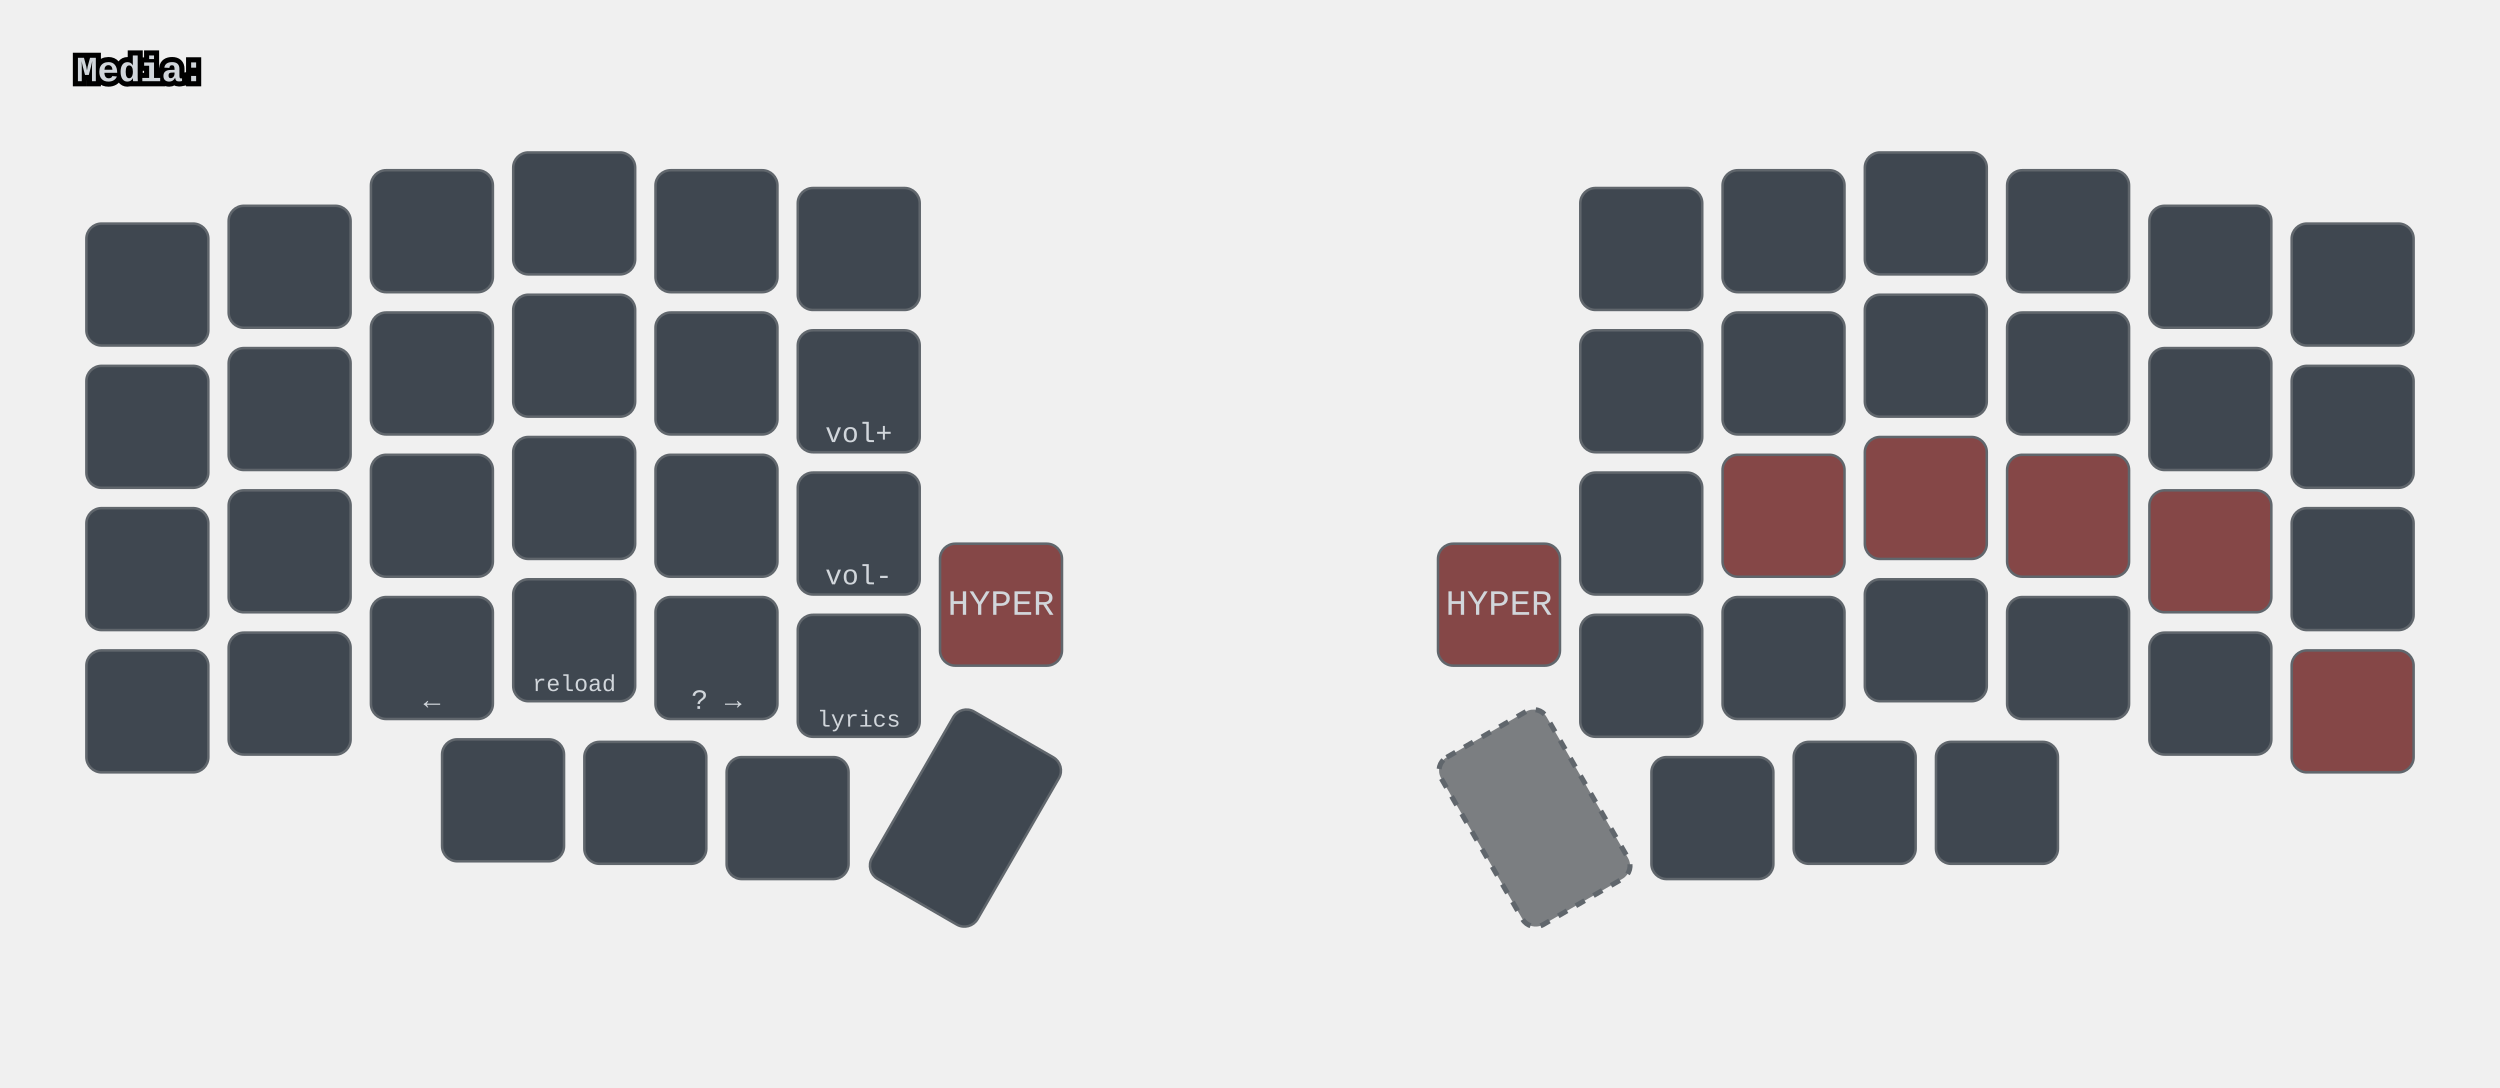
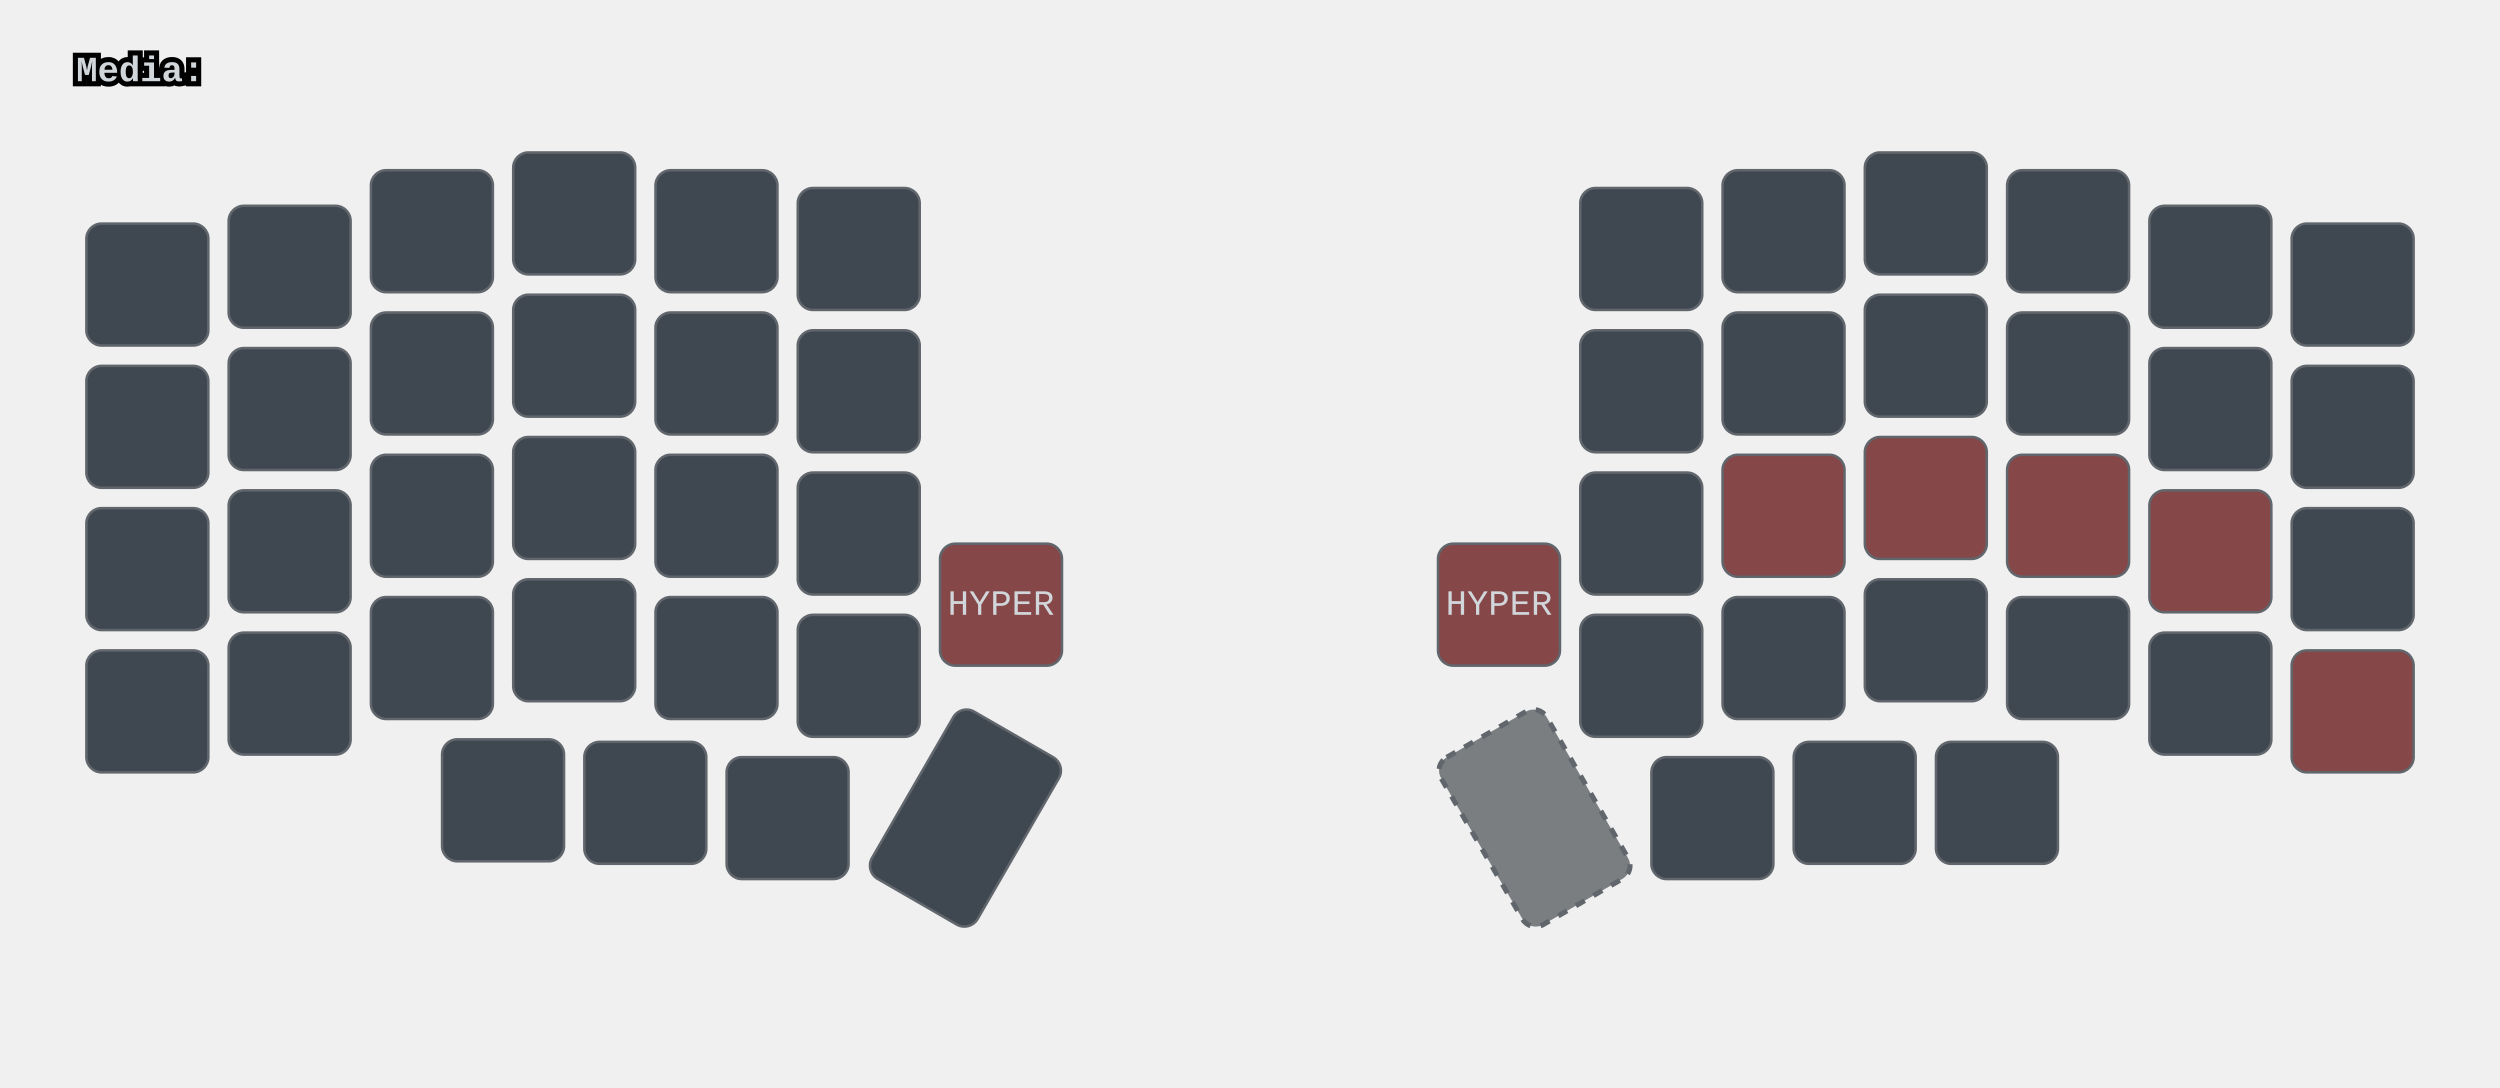
<svg xmlns="http://www.w3.org/2000/svg" xmlns:xlink="http://www.w3.org/1999/xlink" width="984" height="428" viewBox="0 0 984 428" class="keymap">
  <defs>/* start glyphs */
<svg id="mdi:apple-keyboard-caps">
      <svg id="mdi-apple-keyboard-caps" viewBox="0 0 24 24">
        <path d="M15,14V8H17.17L12,2.83L6.83,8H9V14H15M12,0L22,10H17V16H7V10H2L12,0M7,18H17V24H7V18M15,20H9V22H15V20Z" />
      </svg>
    </svg>
    <svg id="mdi:apple-keyboard-command">
      <svg id="mdi-apple-keyboard-command" viewBox="0 0 24 24">
        <path d="M6,2A4,4 0 0,1 10,6V8H14V6A4,4 0 0,1 18,2A4,4 0 0,1 22,6A4,4 0 0,1 18,10H16V14H18A4,4 0 0,1 22,18A4,4 0 0,1 18,22A4,4 0 0,1 14,18V16H10V18A4,4 0 0,1 6,22A4,4 0 0,1 2,18A4,4 0 0,1 6,14H8V10H6A4,4 0 0,1 2,6A4,4 0 0,1 6,2M16,18A2,2 0 0,0 18,20A2,2 0 0,0 20,18A2,2 0 0,0 18,16H16V18M14,10H10V14H14V10M6,16A2,2 0 0,0 4,18A2,2 0 0,0 6,20A2,2 0 0,0 8,18V16H6M8,6A2,2 0 0,0 6,4A2,2 0 0,0 4,6A2,2 0 0,0 6,8H8V6M18,8A2,2 0 0,0 20,6A2,2 0 0,0 18,4A2,2 0 0,0 16,6V8H18Z" />
      </svg>
    </svg>
    <svg id="mdi:apple-keyboard-control">
      <svg id="mdi-apple-keyboard-control" viewBox="0 0 24 24">
        <path d="M19.78,11.78L18.36,13.19L12,6.83L5.64,13.19L4.22,11.78L12,4L19.78,11.78Z" />
      </svg>
    </svg>
    <svg id="mdi:apple-keyboard-option">
      <svg id="mdi-apple-keyboard-option" viewBox="0 0 24 24">
        <path d="M3,4H9.11L16.15,18H21V20H14.88L7.84,6H3V4M14,4H21V6H14V4Z" />
      </svg>
    </svg>
    <svg id="mdi:apple-keyboard-shift">
      <svg id="mdi-apple-keyboard-shift" viewBox="0 0 24 24">
        <path d="M15,18V12H17.17L12,6.83L6.83,12H9V18H15M12,4L22,14H17V20H7V14H2L12,4Z" />
      </svg>
    </svg>
    <svg id="mdi:apps">
      <svg id="mdi-apps" viewBox="0 0 24 24">
        <path d="M16,20H20V16H16M16,14H20V10H16M10,8H14V4H10M16,8H20V4H16M10,14H14V10H10M4,14H8V10H4M4,20H8V16H4M10,20H14V16H10M4,8H8V4H4V8Z" />
      </svg>
    </svg>
    <svg id="mdi:backspace">
      <svg id="mdi-backspace" viewBox="0 0 24 24">
        <path d="M22,3H7C6.31,3 5.77,3.35 5.41,3.88L0,12L5.41,20.11C5.77,20.64 6.31,21 7,21H22A2,2 0 0,0 24,19V5A2,2 0 0,0 22,3M19,15.59L17.59,17L14,13.41L10.41,17L9,15.59L12.59,12L9,8.41L10.41,7L14,10.59L17.59,7L19,8.41L15.41,12" />
      </svg>
    </svg>
    <svg id="mdi:backspace-reverse">
      <svg id="mdi-backspace-reverse" viewBox="0 0 24 24">
        <path d="M2,21H17C17.7,21 18.2,20.6 18.6,20.1L24,12L18.6,3.9C18.2,3.4 17.7,3 17,3H2A2,2 0 0,0 0,5V19A2,2 0 0,0 2,21M5,8.4L6.4,7L10,10.6L13.6,7L15,8.4L11.4,12L15,15.6L13.6,17L10,13.4L6.4,17L5,15.6L8.6,12" />
      </svg>
    </svg>
    <svg id="mdi:bluetooth-connect">
      <svg id="mdi-bluetooth-connect" viewBox="0 0 24 24">
        <path d="M19,10L17,12L19,14L21,12M14.88,16.29L13,18.17V14.41M13,5.83L14.88,7.71L13,9.58M17.71,7.71L12,2H11V9.58L6.41,5L5,6.41L10.59,12L5,17.58L6.41,19L11,14.41V22H12L17.71,16.29L13.41,12M7,12L5,10L3,12L5,14L7,12Z" />
      </svg>
    </svg>
    <svg id="mdi:bluetooth-off">
      <svg id="mdi-bluetooth-off" viewBox="0 0 24 24">
        <path d="M13,5.83L14.88,7.71L13.28,9.31L14.69,10.72L17.71,7.7L12,2H11V7.03L13,9.03M5.41,4L4,5.41L10.59,12L5,17.59L6.41,19L11,14.41V22H12L16.29,17.71L18.59,20L20,18.59M13,18.17V14.41L14.88,16.29" />
      </svg>
    </svg>
    <svg id="mdi:brightness-5">
      <svg id="mdi-brightness-5" viewBox="0 0 24 24">
        <path d="M12,18A6,6 0 0,1 6,12A6,6 0 0,1 12,6A6,6 0 0,1 18,12A6,6 0 0,1 12,18M20,15.31L23.31,12L20,8.69V4H15.31L12,0.69L8.69,4H4V8.69L0.69,12L4,15.31V20H8.69L12,23.31L15.31,20H20V15.31Z" />
      </svg>
    </svg>
    <svg id="mdi:brightness-7">
      <svg id="mdi-brightness-7" viewBox="0 0 24 24">
        <path d="M12,8A4,4 0 0,0 8,12A4,4 0 0,0 12,16A4,4 0 0,0 16,12A4,4 0 0,0 12,8M12,18A6,6 0 0,1 6,12A6,6 0 0,1 12,6A6,6 0 0,1 18,12A6,6 0 0,1 12,18M20,8.69V4H15.31L12,0.69L8.69,4H4V8.69L0.69,12L4,15.31V20H8.69L12,23.31L15.31,20H20V15.31L23.31,12L20,8.69Z" />
      </svg>
    </svg>
    <svg id="mdi:code-block-tags">
      <svg id="mdi-code-block-tags" viewBox="0 0 24 24">
        <path d="M5.59 3.41L7 4.82L3.82 8L7 11.18L5.59 12.6L1 8L5.59 3.41M11.41 3.41L16 8L11.41 12.6L10 11.18L13.18 8L10 4.82L11.41 3.41M22 6V18C22 19.11 21.11 20 20 20H4C2.9 20 2 19.11 2 18V14H4V18H20V6H17.03V4H20C21.11 4 22 4.89 22 6Z" />
      </svg>
    </svg>
    <svg id="mdi:content-copy">
      <svg id="mdi-content-copy" viewBox="0 0 24 24">
        <path d="M19,21H8V7H19M19,5H8A2,2 0 0,0 6,7V21A2,2 0 0,0 8,23H19A2,2 0 0,0 21,21V7A2,2 0 0,0 19,5M16,1H4A2,2 0 0,0 2,3V17H4V3H16V1Z" />
      </svg>
    </svg>
    <svg id="mdi:content-cut">
      <svg id="mdi-content-cut" viewBox="0 0 24 24">
        <path d="M19,3L13,9L15,11L22,4V3M12,12.5A0.5,0.5 0 0,1 11.5,12A0.5,0.5 0 0,1 12,11.5A0.5,0.5 0 0,1 12.5,12A0.5,0.5 0 0,1 12,12.5M6,20A2,2 0 0,1 4,18C4,16.89 4.9,16 6,16A2,2 0 0,1 8,18C8,19.11 7.1,20 6,20M6,8A2,2 0 0,1 4,6C4,4.89 4.9,4 6,4A2,2 0 0,1 8,6C8,7.11 7.1,8 6,8M9.64,7.64C9.87,7.14 10,6.59 10,6A4,4 0 0,0 6,2A4,4 0 0,0 2,6A4,4 0 0,0 6,10C6.59,10 7.14,9.87 7.64,9.64L10,12L7.64,14.36C7.14,14.13 6.59,14 6,14A4,4 0 0,0 2,18A4,4 0 0,0 6,22A4,4 0 0,0 10,18C10,17.41 9.87,16.86 9.64,16.36L12,14L19,21H22V20L9.64,7.64Z" />
      </svg>
    </svg>
    <svg id="mdi:content-paste">
      <svg id="mdi-content-paste" viewBox="0 0 24 24">
        <path d="M19,20H5V4H7V7H17V4H19M12,2A1,1 0 0,1 13,3A1,1 0 0,1 12,4A1,1 0 0,1 11,3A1,1 0 0,1 12,2M19,2H14.82C14.4,0.84 13.3,0 12,0C10.7,0 9.6,0.84 9.18,2H5A2,2 0 0,0 3,4V20A2,2 0 0,0 5,22H19A2,2 0 0,0 21,20V4A2,2 0 0,0 19,2Z" />
      </svg>
    </svg>
    <svg id="mdi:dock-window">
      <svg id="mdi-dock-window" viewBox="0 0 24 24">
        <path d="M18 18V20H4A2 2 0 0 1 2 18V8H4V18M22 6V14A2 2 0 0 1 20 16H8A2 2 0 0 1 6 14V6A2 2 0 0 1 8 4H20A2 2 0 0 1 22 6M20 6H8V14H20Z" />
      </svg>
    </svg>
    <svg id="mdi:folder-search-outline">
      <svg id="mdi-folder-search-outline" viewBox="0 0 24 24">
        <path d="M16.5,12C19,12 21,14 21,16.5C21,17.38 20.75,18.21 20.31,18.9L23.39,22L22,23.39L18.88,20.32C18.19,20.75 17.37,21 16.5,21C14,21 12,19 12,16.5C12,14 14,12 16.5,12M16.5,14A2.5,2.5 0 0,0 14,16.5A2.5,2.5 0 0,0 16.5,19A2.5,2.5 0 0,0 19,16.5A2.5,2.5 0 0,0 16.5,14M19,8H3V18H10.17C10.34,18.72 10.63,19.39 11,20H3C1.89,20 1,19.1 1,18V6C1,4.89 1.89,4 3,4H9L11,6H19A2,2 0 0,1 21,8V11.81C20.42,11.26 19.75,10.81 19,10.5V8Z" />
      </svg>
    </svg>
    <svg id="mdi:format-letter-ends-with">
      <svg id="mdi-format-letter-ends-with" viewBox="0 0 24 24">
        <path d="M11.14 4L6.43 16H8.36L9.32 13.43H14.67L15.64 16H17.57L12.86 4M12 6.29L14.03 11.71H9.96M20 14V18H2V20H22V14Z" />
      </svg>
    </svg>
    <svg id="mdi:format-letter-starts-with">
      <svg id="mdi-format-letter-starts-with" viewBox="0 0 24 24">
        <path d="M11.14 4L6.43 16H8.36L9.32 13.43H14.67L15.64 16H17.57L12.86 4M12 6.29L14.03 11.71H9.96M4 18V15H2V20H22V18Z" />
      </svg>
    </svg>
    <svg id="mdi:format-pilcrow-arrow-left">
      <svg id="mdi-format-pilcrow-arrow-left" viewBox="0 0 24 24">
        <path d="M8,17V14L4,18L8,22V19H20V17M10,10V15H12V4H14V15H16V4H18V2H10A4,4 0 0,0 6,6A4,4 0 0,0 10,10Z" />
      </svg>
    </svg>
    <svg id="mdi:format-pilcrow-arrow-right">
      <svg id="mdi-format-pilcrow-arrow-right" viewBox="0 0 24 24">
        <path d="M21,18L17,14V17H5V19H17V22M9,10V15H11V4H13V15H15V4H17V2H9A4,4 0 0,0 5,6A4,4 0 0,0 9,10Z" />
      </svg>
    </svg>
    <svg id="mdi:keyboard-return">
      <svg id="mdi-keyboard-return" viewBox="0 0 24 24">
        <path d="M19,7V11H5.83L9.41,7.41L8,6L2,12L8,18L9.41,16.58L5.83,13H21V7H19Z" />
      </svg>
    </svg>
    <svg id="mdi:keyboard-space">
      <svg id="mdi-keyboard-space" viewBox="0 0 24 24">
        <path d="M3 15H5V19H19V15H21V19C21 20.1 20.1 21 19 21H5C3.9 21 3 20.1 3 19V15Z" />
      </svg>
    </svg>
    <svg id="mdi:keyboard-tab">
      <svg id="mdi-keyboard-tab" viewBox="0 0 24 24">
        <path d="M20,18H22V6H20M11.59,7.41L15.17,11H1V13H15.17L11.59,16.58L13,18L19,12L13,6L11.59,7.41Z" />
      </svg>
    </svg>
    <svg id="mdi:keyboard-tab-reverse">
      <svg id="mdi-keyboard-tab-reverse" viewBox="0 0 24 24">
        <path d="M4 6H2V18H4M11 6L5 12L11 18L12.41 16.58L8.83 13H23V11H8.83L12.41 7.41L11 6Z" />
      </svg>
    </svg>
    <svg id="mdi:keyboard-variant">
      <svg id="mdi-keyboard-variant" viewBox="0 0 24 24">
        <path d="M6,16H18V18H6V16M6,13V15H2V13H6M7,15V13H10V15H7M11,15V13H13V15H11M14,15V13H17V15H14M18,15V13H22V15H18M2,10H5V12H2V10M19,12V10H22V12H19M18,12H16V10H18V12M8,12H6V10H8V12M12,12H9V10H12V12M15,12H13V10H15V12M2,9V7H4V9H2M5,9V7H7V9H5M8,9V7H10V9H8M11,9V7H13V9H11M14,9V7H16V9H14M17,9V7H22V9H17Z" />
      </svg>
    </svg>
    <svg id="mdi:lightbulb-on-20">
      <svg id="mdi-lightbulb-on-20" viewBox="0 0 24 24">
        <path d="M1 11H4V13H1V11M4.9 3.5L3.5 4.9L5.6 7L7 5.6L4.9 3.5M13 1H11V4H13V1M20 11V13H23V11H20M10 22C10 22.6 10.4 23 11 23H13C13.6 23 14 22.6 14 22V21H10V22M19.1 3.5L17 5.6L18.4 7L20.5 4.9L19.1 3.5M18 12C18 14.2 16.8 16.2 15 17.2V19C15 19.6 14.6 20 14 20H10C9.4 20 9 19.6 9 19V17.2C7.2 16.2 6 14.2 6 12C6 8.7 8.7 6 12 6S18 8.7 18 12M16 12C16 9.79 14.21 8 12 8S8 9.79 8 12 9.79 16 12 16 16 14.21 16 12Z" />
      </svg>
    </svg>
    <svg id="mdi:lightbulb-on-90">
      <svg id="mdi-lightbulb-on-90" viewBox="0 0 24 24">
        <path d="M7 5.6L5.6 7L3.5 4.9L4.9 3.5L7 5.6M10 22C10 22.6 10.4 23 11 23H13C13.6 23 14 22.6 14 22V21H10V22M1 13H4V11H1V13M13 1H11V4H13V1M20 11V13H23V11H20M19.1 3.5L17 5.6L18.4 7L20.5 4.9L19.1 3.5M18 12C18 14.2 16.8 16.2 15 17.2V19C15 19.6 14.6 20 14 20H10C9.4 20 9 19.6 9 19V17.2C7.2 16.2 6 14.2 6 12C6 8.7 8.7 6 12 6S18 8.7 18 12M12 8C11 8 10.09 8.38 9.39 9H14.61C13.91 8.38 13 8 12 8Z" />
      </svg>
    </svg>
    <svg id="mdi:lock-outline">
      <svg id="mdi-lock-outline" viewBox="0 0 24 24">
        <path d="M12,17C10.89,17 10,16.1 10,15C10,13.89 10.89,13 12,13A2,2 0 0,1 14,15A2,2 0 0,1 12,17M18,20V10H6V20H18M18,8A2,2 0 0,1 20,10V20A2,2 0 0,1 18,22H6C4.89,22 4,21.1 4,20V10C4,8.89 4.89,8 6,8H7V6A5,5 0 0,1 12,1A5,5 0 0,1 17,6V8H18M12,3A3,3 0 0,0 9,6V8H15V6A3,3 0 0,0 12,3Z" />
      </svg>
    </svg>
    <svg id="mdi:magnify">
      <svg id="mdi-magnify" viewBox="0 0 24 24">
        <path d="M9.5,3A6.5,6.5 0 0,1 16,9.5C16,11.11 15.41,12.59 14.44,13.73L14.71,14H15.5L20.5,19L19,20.5L14,15.5V14.71L13.73,14.44C12.59,15.41 11.11,16 9.5,16A6.5,6.5 0 0,1 3,9.5A6.5,6.5 0 0,1 9.5,3M9.5,5C7,5 5,7 5,9.5C5,12 7,14 9.5,14C12,14 14,12 14,9.5C14,7 12,5 9.5,5Z" />
      </svg>
    </svg>
-     <svg id="mdi:music">
-       <svg id="mdi-music" viewBox="0 0 24 24">
-         <path d="M21,3V15.5A3.5,3.5 0 0,1 17.5,19A3.5,3.5 0 0,1 14,15.5A3.5,3.5 0 0,1 17.5,12C18.04,12 18.55,12.12 19,12.34V6.47L9,8.6V17.5A3.5,3.5 0 0,1 5.5,21A3.5,3.5 0 0,1 2,17.5A3.5,3.5 0 0,1 5.5,14C6.04,14 6.55,14.12 7,14.34V6L21,3Z" />
+     <svg id="mdi:mouse">
+       <svg id="mdi-mouse" viewBox="0 0 24 24">
+         <path d="M11,1.07C7.05,1.56 4,4.92 4,9H11M4,15A8,8 0 0,0 12,23A8,8 0 0,0 20,15V11H4M13,1.07V9H20C20,4.92 16.94,1.56 13,1.07Z" />
+       </svg>
+     </svg>
+     <svg id="mdi:mouse-left-click-outline">
+       <svg id="mdi-mouse-left-click-outline" viewBox="0 0 24 24">
+         <path d="M13 9V1.07C13.7 1.16 14.37 1.33 15 1.59C17.33 2.53 19.11 4.53 19.75 7C19.91 7.64 20 8.31 20 9H13M17.66 7C17.18 5.65 16.23 4.5 15 3.81V7H17.66M6 15V13H18V15C18 16.59 17.37 18.12 16.24 19.24C15.12 20.37 13.59 21 12 21C10.41 21 8.88 20.37 7.76 19.24C6.63 18.12 6 16.59 6 15M4 15C4 17.12 4.84 19.16 6.34 20.66C7.84 22.16 9.88 23 12 23C14.12 23 16.16 22.16 17.66 20.66C19.16 19.16 20 17.12 20 15V11H4V15M11 9V1.07C7.06 1.56 4 4.92 4 9H11Z" />
+       </svg>
+     </svg>
+     <svg id="mdi:mouse-right-click-outline">
+       <svg id="mdi-mouse-right-click-outline" viewBox="0 0 24 24">
+         <path d="M13 9V1.07C16.94 1.56 20 4.92 20 9H13M11 9V1.07C10.3 1.16 9.63 1.33 9 1.59C6.67 2.53 4.89 4.53 4.25 7C4.09 7.64 4 8.31 4 9H11M6.34 7C6.82 5.65 7.78 4.5 9 3.81V7H6.34M6 15V13H18V15C18 16.59 17.37 18.12 16.24 19.24C15.12 20.37 13.59 21 12 21C10.41 21 8.88 20.37 7.76 19.24C6.63 18.12 6 16.59 6 15M4 15C4 17.12 4.84 19.16 6.34 20.66C7.84 22.16 9.88 23 12 23C14.12 23 16.16 22.16 17.66 20.66C19.16 19.16 20 17.12 20 15V11H4V15Z" />
      </svg>
    </svg>
    <svg id="mdi:numeric-1-box-multiple-outline">
      <svg id="mdi-numeric-1-box-multiple-outline" viewBox="0 0 24 24">
        <path d="M21,17H7V3H21M21,1H7A2,2 0 0,0 5,3V17A2,2 0 0,0 7,19H21A2,2 0 0,0 23,17V3A2,2 0 0,0 21,1M14,15H16V5H12V7H14M3,5H1V21A2,2 0 0,0 3,23H19V21H3V5Z" />
      </svg>
    </svg>
    <svg id="mdi:numeric-2-box-multiple-outline">
      <svg id="mdi-numeric-2-box-multiple-outline" viewBox="0 0 24 24">
        <path d="M17,13H13V11H15A2,2 0 0,0 17,9V7C17,5.89 16.1,5 15,5H11V7H15V9H13A2,2 0 0,0 11,11V15H17M21,17H7V3H21M21,1H7A2,2 0 0,0 5,3V17A2,2 0 0,0 7,19H21A2,2 0 0,0 23,17V3A2,2 0 0,0 21,1M3,5H1V21A2,2 0 0,0 3,23H19V21H3V5Z" />
      </svg>
    </svg>
    <svg id="mdi:numeric-3-box-multiple-outline">
      <svg id="mdi-numeric-3-box-multiple-outline" viewBox="0 0 24 24">
        <path d="M17,13V11.5A1.5,1.5 0 0,0 15.5,10A1.5,1.5 0 0,0 17,8.5V7C17,5.89 16.1,5 15,5H11V7H15V9H13V11H15V13H11V15H15A2,2 0 0,0 17,13M3,5H1V21A2,2 0 0,0 3,23H19V21H3M21,17H7V3H21M21,1H7A2,2 0 0,0 5,3V17A2,2 0 0,0 7,19H21A2,2 0 0,0 23,17V3A2,2 0 0,0 21,1Z" />
      </svg>
    </svg>
    <svg id="mdi:numeric-4-box-multiple-outline">
      <svg id="mdi-numeric-4-box-multiple-outline" viewBox="0 0 24 24">
        <path d="M21,17H7V3H21M21,1H7A2,2 0 0,0 5,3V17A2,2 0 0,0 7,19H21A2,2 0 0,0 23,17V3A2,2 0 0,0 21,1M15,15H17V5H15V9H13V5H11V11H15M3,5H1V21A2,2 0 0,0 3,23H19V21H3V5Z" />
      </svg>
    </svg>
    <svg id="mdi:numeric-5-box-multiple-outline">
      <svg id="mdi-numeric-5-box-multiple-outline" viewBox="0 0 24 24">
        <path d="M17,13V11C17,9.89 16.1,9 15,9H13V7H17V5H11V11H15V13H11V15H15A2,2 0 0,0 17,13M3,5H1V21A2,2 0 0,0 3,23H19V21H3M21,17H7V3H21M21,1H7A2,2 0 0,0 5,3V17A2,2 0 0,0 7,19H21A2,2 0 0,0 23,17V3A2,2 0 0,0 21,1Z" />
      </svg>
    </svg>
    <svg id="mdi:numeric-6-box-multiple-outline">
      <svg id="mdi-numeric-6-box-multiple-outline" viewBox="0 0 24 24">
        <path d="M13,11H15V13H13M13,15H15A2,2 0 0,0 17,13V11C17,9.89 16.1,9 15,9H13V7H17V5H13A2,2 0 0,0 11,7V13C11,14.11 11.9,15 13,15M21,17H7V3H21M21,1H7A2,2 0 0,0 5,3V17A2,2 0 0,0 7,19H21A2,2 0 0,0 23,17V3A2,2 0 0,0 21,1M3,5H1V21A2,2 0 0,0 3,23H19V21H3V5Z" />
      </svg>
    </svg>
+     <svg id="mdi:numeric-7-box-multiple-outline">
+       <svg id="mdi-numeric-7-box-multiple-outline" viewBox="0 0 24 24">
+         <path d="M13,15L17,7V5H11V7H15L11,15M21,17H7V3H21M21,1H7A2,2 0 0,0 5,3V17A2,2 0 0,0 7,19H21A2,2 0 0,0 23,17V3A2,2 0 0,0 21,1M3,5H1V21A2,2 0 0,0 3,23H19V21H3V5Z" />
+       </svg>
+     </svg>
+     <svg id="mdi:numeric-8-box-multiple-outline">
+       <svg id="mdi-numeric-8-box-multiple-outline" viewBox="0 0 24 24">
+         <path d="M13,11H15V13H13M13,7H15V9H13M13,15H15A2,2 0 0,0 17,13V11.5A1.5,1.5 0 0,0 15.5,10A1.5,1.5 0 0,0 17,8.5V7C17,5.89 16.1,5 15,5H13A2,2 0 0,0 11,7V8.5A1.5,1.5 0 0,0 12.5,10A1.5,1.5 0 0,0 11,11.5V13C11,14.11 11.9,15 13,15M21,17H7V3H21M21,1H7A2,2 0 0,0 5,3V17A2,2 0 0,0 7,19H21A2,2 0 0,0 23,17V3A2,2 0 0,0 21,1M3,5H1V21A2,2 0 0,0 3,23H19V21H3V5Z" />
+       </svg>
+     </svg>
    <svg id="mdi:palette-outline">
      <svg id="mdi-palette-outline" viewBox="0 0 24 24">
        <path d="M12,22A10,10 0 0,1 2,12A10,10 0 0,1 12,2C17.5,2 22,6 22,11A6,6 0 0,1 16,17H14.2C13.9,17 13.7,17.2 13.7,17.5C13.7,17.6 13.8,17.7 13.8,17.8C14.2,18.3 14.4,18.9 14.4,19.5C14.5,20.9 13.4,22 12,22M12,4A8,8 0 0,0 4,12A8,8 0 0,0 12,20C12.3,20 12.5,19.8 12.5,19.5C12.5,19.3 12.4,19.2 12.4,19.1C12,18.6 11.8,18.1 11.8,17.5C11.8,16.1 12.9,15 14.3,15H16A4,4 0 0,0 20,11C20,7.1 16.4,4 12,4M6.5,10C7.3,10 8,10.7 8,11.5C8,12.3 7.3,13 6.5,13C5.7,13 5,12.3 5,11.5C5,10.7 5.7,10 6.5,10M9.5,6C10.3,6 11,6.7 11,7.5C11,8.3 10.3,9 9.5,9C8.7,9 8,8.3 8,7.5C8,6.7 8.7,6 9.5,6M14.5,6C15.3,6 16,6.7 16,7.5C16,8.3 15.3,9 14.5,9C13.7,9 13,8.3 13,7.5C13,6.7 13.7,6 14.5,6M17.5,10C18.3,10 19,10.7 19,11.5C19,12.3 18.3,13 17.5,13C16.7,13 16,12.3 16,11.5C16,10.7 16.7,10 17.5,10Z" />
      </svg>
    </svg>
    <svg id="mdi:play-pause">
      <svg id="mdi-play-pause" viewBox="0 0 24 24">
        <path d="M3,5V19L11,12M13,19H16V5H13M18,5V19H21V5" />
      </svg>
    </svg>
    <svg id="mdi:power">
      <svg id="mdi-power" viewBox="0 0 24 24">
        <path d="M16.56,5.44L15.11,6.89C16.84,7.94 18,9.83 18,12A6,6 0 0,1 12,18A6,6 0 0,1 6,12C6,9.83 7.16,7.94 8.88,6.88L7.44,5.44C5.36,6.88 4,9.28 4,12A8,8 0 0,0 12,20A8,8 0 0,0 20,12C20,9.28 18.64,6.88 16.56,5.44M13,3H11V13H13" />
      </svg>
    </svg>
    <svg id="mdi:power-plug-outline">
      <svg id="mdi-power-plug-outline" viewBox="0 0 24 24">
        <path d="M16 7V3H14V7H10V3H8V7C7 7 6 8 6 9V14.5L9.5 18V21H14.5V18L18 14.5V9C18 8 17 7 16 7M16 13.67L13.09 16.59L12.67 17H11.33L10.92 16.59L8 13.67V9.09C8 9.06 8.06 9 8.09 9H15.92C15.95 9 16 9.06 16 9.09V13.67Z" />
      </svg>
    </svg>
    <svg id="mdi:redo">
      <svg id="mdi-redo" viewBox="0 0 24 24">
        <path d="M18.4,10.6C16.55,9 14.15,8 11.5,8C6.85,8 2.92,11.03 1.54,15.22L3.9,16C4.95,12.81 7.95,10.5 11.5,10.5C13.45,10.5 15.23,11.22 16.62,12.38L13,16H22V7L18.4,10.6Z" />
      </svg>
    </svg>
    <svg id="mdi:restart">
      <svg id="mdi-restart" viewBox="0 0 24 24">
        <path d="M12,4C14.1,4 16.1,4.8 17.6,6.3C20.7,9.4 20.7,14.5 17.6,17.6C15.8,19.5 13.3,20.2 10.9,19.9L11.4,17.9C13.1,18.1 14.9,17.5 16.2,16.2C18.5,13.9 18.5,10.1 16.2,7.7C15.1,6.6 13.5,6 12,6V10.6L7,5.6L12,0.6V4M6.3,17.6C3.7,15 3.3,11 5.1,7.9L6.6,9.4C5.5,11.6 5.9,14.4 7.8,16.2C8.3,16.7 8.9,17.1 9.6,17.4L9,19.4C8,19 7.1,18.4 6.3,17.6Z" />
      </svg>
    </svg>
    <svg id="mdi:skip-backward">
      <svg id="mdi-skip-backward" viewBox="0 0 24 24">
        <path d="M20,5V19L13,12M6,5V19H4V5M13,5V19L6,12" />
      </svg>
    </svg>
    <svg id="mdi:skip-forward">
      <svg id="mdi-skip-forward" viewBox="0 0 24 24">
        <path d="M4,5V19L11,12M18,5V19H20V5M11,5V19L18,12" />
      </svg>
    </svg>
    <svg id="mdi:stop">
      <svg id="mdi-stop" viewBox="0 0 24 24">
        <path d="M18,18H6V6H18V18Z" />
      </svg>
    </svg>
    <svg id="mdi:undo">
      <svg id="mdi-undo" viewBox="0 0 24 24">
        <path d="M12.5,8C9.85,8 7.45,9 5.6,10.6L2,7V16H11L7.38,12.38C8.77,11.22 10.54,10.5 12.5,10.5C16.04,10.5 19.05,12.81 20.1,16L22.47,15.22C21.08,11.03 17.15,8 12.5,8Z" />
+       </svg>
+     </svg>
+     <svg id="mdi:unfold-more-horizontal">
+       <svg id="mdi-unfold-more-horizontal" viewBox="0 0 24 24">
+         <path d="M12,18.17L8.83,15L7.42,16.41L12,21L16.59,16.41L15.17,15M12,5.83L15.17,9L16.58,7.59L12,3L7.41,7.59L8.83,9L12,5.83Z" />
+       </svg>
+     </svg>
+     <svg id="mdi:unfold-more-vertical">
+       <svg id="mdi-unfold-more-vertical" viewBox="0 0 24 24">
+         <path d="M18.17,12L15,8.83L16.41,7.41L21,12L16.41,16.58L15,15.17L18.17,12M5.83,12L9,15.17L7.59,16.59L3,12L7.59,7.42L9,8.83L5.83,12Z" />
      </svg>
    </svg>
    <svg id="mdi:usb">
      <svg id="mdi-usb" viewBox="0 0 24 24">
        <path d="M15,7V11H16V13H13V5H15L12,1L9,5H11V13H8V10.93C8.7,10.56 9.2,9.85 9.2,9C9.2,7.78 8.21,6.8 7,6.8C5.78,6.8 4.8,7.78 4.8,9C4.8,9.85 5.3,10.56 6,10.93V13A2,2 0 0,0 8,15H11V18.05C10.29,18.41 9.8,19.15 9.8,20A2.2,2.2 0 0,0 12,22.2A2.2,2.2 0 0,0 14.2,20C14.2,19.15 13.71,18.41 13,18.05V15H16A2,2 0 0,0 18,13V11H19V7H15Z" />
      </svg>
    </svg>
    <svg id="mdi:view-dashboard-outline">
      <svg id="mdi-view-dashboard-outline" viewBox="0 0 24 24">
        <path d="M19,5V7H15V5H19M9,5V11H5V5H9M19,13V19H15V13H19M9,17V19H5V17H9M21,3H13V9H21V3M11,3H3V13H11V3M21,11H13V21H21V11M11,15H3V21H11V15Z" />
      </svg>
    </svg>
    <svg id="mdi:volume-minus">
      <svg id="mdi-volume-minus" viewBox="0 0 24 24">
        <path d="M3,9H7L12,4V20L7,15H3V9M14,11H22V13H14V11Z" />
      </svg>
    </svg>
    <svg id="mdi:volume-off">
      <svg id="mdi-volume-off" viewBox="0 0 24 24">
        <path d="M12,4L9.91,6.09L12,8.18M4.27,3L3,4.27L7.73,9H3V15H7L12,20V13.27L16.25,17.53C15.58,18.04 14.83,18.46 14,18.7V20.77C15.38,20.45 16.63,19.82 17.68,18.96L19.73,21L21,19.73L12,10.73M19,12C19,12.94 18.8,13.82 18.46,14.64L19.97,16.15C20.62,14.91 21,13.5 21,12C21,7.72 18,4.14 14,3.23V5.29C16.89,6.15 19,8.83 19,12M16.5,12C16.5,10.23 15.5,8.71 14,7.97V10.18L16.45,12.63C16.5,12.43 16.5,12.21 16.5,12Z" />
      </svg>
    </svg>
    <svg id="mdi:volume-plus">
      <svg id="mdi-volume-plus" viewBox="0 0 24 24">
        <path d="M3,9H7L12,4V20L7,15H3V9M14,11H17V8H19V11H22V13H19V16H17V13H14V11Z" />
      </svg>
    </svg>
    <svg id="mdi:web">
      <svg id="mdi-web" viewBox="0 0 24 24">
        <path d="M16.36,14C16.44,13.34 16.5,12.68 16.5,12C16.5,11.32 16.44,10.66 16.36,10H19.74C19.9,10.64 20,11.31 20,12C20,12.69 19.9,13.36 19.74,14M14.59,19.56C15.19,18.45 15.65,17.25 15.97,16H18.92C17.96,17.65 16.43,18.93 14.59,19.56M14.34,14H9.66C9.56,13.34 9.5,12.68 9.5,12C9.5,11.32 9.56,10.65 9.66,10H14.34C14.43,10.65 14.5,11.32 14.5,12C14.5,12.68 14.43,13.34 14.34,14M12,19.96C11.17,18.76 10.5,17.43 10.09,16H13.91C13.5,17.43 12.83,18.76 12,19.96M8,8H5.08C6.03,6.34 7.57,5.06 9.4,4.44C8.8,5.55 8.35,6.75 8,8M5.08,16H8C8.35,17.25 8.8,18.45 9.4,19.56C7.57,18.93 6.03,17.65 5.08,16M4.26,14C4.1,13.36 4,12.69 4,12C4,11.31 4.1,10.64 4.26,10H7.64C7.56,10.66 7.5,11.32 7.5,12C7.5,12.68 7.56,13.34 7.64,14M12,4.03C12.83,5.23 13.5,6.57 13.91,8H10.09C10.5,6.57 11.17,5.23 12,4.03M18.92,8H15.97C15.65,6.75 15.19,5.55 14.59,4.44C16.43,5.07 17.96,6.34 18.92,8M12,2C6.47,2 2,6.5 2,12A10,10 0 0,0 12,22A10,10 0 0,0 22,12A10,10 0 0,0 12,2Z" />
      </svg>
    </svg>
    <svg id="mdi:window-maximize">
      <svg id="mdi-window-maximize" viewBox="0 0 24 24">
        <path d="M4,4H20V20H4V4M6,8V18H18V8H6Z" />
      </svg>
    </svg>
    <svg id="mdi:window-restore">
      <svg id="mdi-window-restore" viewBox="0 0 24 24">
        <path d="M4,8H8V4H20V16H16V20H4V8M16,8V14H18V6H10V8H16M6,12V18H14V12H6Z" />
      </svg>
    </svg>
  </defs>/* end glyphs */
<style>/* inherit to force styles through use tags */
svg path {
    fill: inherit;
}

/* font and background color specifications */
svg.keymap {
    font-family: SFMono-Regular,Consolas,Liberation Mono,Menlo,monospace;
    font-size: 14px;
    font-kerning: normal;
    text-rendering: optimizeLegibility;
    fill: #24292e;
}

/* default key styling */
rect.key {
    fill: #f6f8fa;
}

rect.key, rect.combo {
    stroke: #c9cccf;
    stroke-width: 1;
}

/* default key side styling, only used is draw_key_sides is set */
rect.side {
    filter: brightness(90%);
}

/* color accent for combo boxes */
rect.combo, rect.combo-separate {
    fill: #cdf;
}

/* color accent for held keys */
rect.held, rect.combo.held {
    fill: #fdd;
}

/* color accent for ghost (optional) keys */
rect.ghost, rect.combo.ghost {
    stroke-dasharray: 4, 4;
    stroke-width: 2;
}

text {
    text-anchor: middle;
    dominant-baseline: middle;
}

/* styling for layer labels */
text.label {
    font-weight: bold;
    text-anchor: start;
    stroke: white;
    stroke-width: 4;
    paint-order: stroke;
}

/* styling for optional footer */
text.footer {
    text-anchor: end;
    dominant-baseline: auto;
    stroke: white;
    stroke-width: 4;
    paint-order: stroke;
}

/* styling for combo tap, and key hold/shifted label text */
text.combo, text.hold, text.shifted {
    font-size: 11px;
}

text.hold {
    text-anchor: middle;
    dominant-baseline: auto;
}

text.shifted {
    text-anchor: middle;
    dominant-baseline: hanging;
}

/* styling for hold/shifted label text in combo box */
text.combo.hold, text.combo.shifted {
    font-size: 8px;
}

/* lighter symbol for transparent keys */
text.trans {
    fill: #7b7e81;
}

/* styling for combo dendrons */
path.combo {
    stroke-width: 1;
    stroke: gray;
    fill: none;
}

/* Start Tabler Icons Cleanup */
/* cannot use height/width with glyphs */
.icon-tabler &gt; path {
    fill: inherit;
    stroke: inherit;
    stroke-width: 2;
}
/* hide tabler's default box */
.icon-tabler &gt; path[stroke="none"][fill="none"] {
    visibility: hidden;
}
/* End Tabler Icons Cleanup */

svg.keymap { fill: #d1d6db; }
rect.key { fill: #3f4750; }
rect.key, rect.combo { stroke: #60666c; }
rect.combo, rect.combo-separate { fill: #1f3d7a; }
rect.held, rect.combo.held { fill: #854747; }
text.label, text.footer { stroke: black; }
text.trans { fill: #7e8184; }
path.combo { stroke: #7f7f7f; }

rect.ghost { fill: #7b7e81; }
</style>
  <g transform="translate(30, 0)" class="layer-Media">
    <text x="0" y="28" class="label">Media:</text>
    <g transform="translate(0, 56)">
      <g transform="translate(28, 56)" class="key keypos-0">
        <rect rx="6" ry="6" x="-24" y="-24" width="48" height="48" class="key" />
      </g>
      <g transform="translate(84, 49)" class="key keypos-1">
        <rect rx="6" ry="6" x="-24" y="-24" width="48" height="48" class="key" />
      </g>
      <g transform="translate(140, 35)" class="key keypos-2">
        <rect rx="6" ry="6" x="-24" y="-24" width="48" height="48" class="key" />
      </g>
      <g transform="translate(196, 28)" class="key keypos-3">
        <rect rx="6" ry="6" x="-24" y="-24" width="48" height="48" class="key" />
      </g>
      <g transform="translate(252, 35)" class="key keypos-4">
        <rect rx="6" ry="6" x="-24" y="-24" width="48" height="48" class="key" />
      </g>
      <g transform="translate(308, 42)" class="key keypos-5">
        <rect rx="6" ry="6" x="-24" y="-24" width="48" height="48" class="key" />
      </g>
      <g transform="translate(616, 42)" class="key keypos-6">
        <rect rx="6" ry="6" x="-24" y="-24" width="48" height="48" class="key" />
      </g>
      <g transform="translate(672, 35)" class="key keypos-7">
        <rect rx="6" ry="6" x="-24" y="-24" width="48" height="48" class="key" />
      </g>
      <g transform="translate(728, 28)" class="key keypos-8">
        <rect rx="6" ry="6" x="-24" y="-24" width="48" height="48" class="key" />
      </g>
      <g transform="translate(784, 35)" class="key keypos-9">
        <rect rx="6" ry="6" x="-24" y="-24" width="48" height="48" class="key" />
      </g>
      <g transform="translate(840, 49)" class="key keypos-10">
        <rect rx="6" ry="6" x="-24" y="-24" width="48" height="48" class="key" />
      </g>
      <g transform="translate(896, 56)" class="key keypos-11">
        <rect rx="6" ry="6" x="-24" y="-24" width="48" height="48" class="key" />
      </g>
      <g transform="translate(28, 112)" class="key keypos-12">
        <rect rx="6" ry="6" x="-24" y="-24" width="48" height="48" class="key" />
        <use href="#mdi:volume-plus" xlink:href="#mdi:volume-plus" x="-7" y="-7" height="14" width="14.0" class="key tap glyph mdi:volume-plus" />
      </g>
      <g transform="translate(84, 105)" class="key keypos-13">
        <rect rx="6" ry="6" x="-24" y="-24" width="48" height="48" class="key" />
        <use href="#mdi:brightness-7" xlink:href="#mdi:brightness-7" x="-7" y="-7" height="14" width="14.0" class="key tap glyph mdi:brightness-7" />
      </g>
      <g transform="translate(140, 91)" class="key keypos-14">
        <rect rx="6" ry="6" x="-24" y="-24" width="48" height="48" class="key" />
      </g>
      <g transform="translate(196, 84)" class="key keypos-15">
        <rect rx="6" ry="6" x="-24" y="-24" width="48" height="48" class="key" />
      </g>
      <g transform="translate(252, 91)" class="key keypos-16">
        <rect rx="6" ry="6" x="-24" y="-24" width="48" height="48" class="key" />
      </g>
      <g transform="translate(308, 98)" class="key keypos-17">
        <rect rx="6" ry="6" x="-24" y="-24" width="48" height="48" class="key" />
-         <use href="#mdi:music" xlink:href="#mdi:music" x="-7" y="-7" height="14" width="14.0" class="key tap glyph mdi:music" />
-         <text x="0" y="20" class="key hold">vol+</text>
      </g>
      <g transform="translate(616, 98)" class="key keypos-18">
        <rect rx="6" ry="6" x="-24" y="-24" width="48" height="48" class="key" />
      </g>
      <g transform="translate(672, 91)" class="key keypos-19">
        <rect rx="6" ry="6" x="-24" y="-24" width="48" height="48" class="key" />
      </g>
      <g transform="translate(728, 84)" class="key keypos-20">
        <rect rx="6" ry="6" x="-24" y="-24" width="48" height="48" class="key" />
      </g>
      <g transform="translate(784, 91)" class="key keypos-21">
        <rect rx="6" ry="6" x="-24" y="-24" width="48" height="48" class="key" />
      </g>
      <g transform="translate(840, 105)" class="key keypos-22">
        <rect rx="6" ry="6" x="-24" y="-24" width="48" height="48" class="key" />
      </g>
      <g transform="translate(896, 112)" class="key keypos-23">
        <rect rx="6" ry="6" x="-24" y="-24" width="48" height="48" class="key" />
      </g>
      <g transform="translate(28, 168)" class="key keypos-24">
        <rect rx="6" ry="6" x="-24" y="-24" width="48" height="48" class="key" />
        <use href="#mdi:volume-minus" xlink:href="#mdi:volume-minus" x="-7" y="-7" height="14" width="14.0" class="key tap glyph mdi:volume-minus" />
      </g>
      <g transform="translate(84, 161)" class="key keypos-25">
        <rect rx="6" ry="6" x="-24" y="-24" width="48" height="48" class="key" />
        <use href="#mdi:brightness-5" xlink:href="#mdi:brightness-5" x="-7" y="-7" height="14" width="14.0" class="key tap glyph mdi:brightness-5" />
      </g>
      <g transform="translate(140, 147)" class="key keypos-26">
        <rect rx="6" ry="6" x="-24" y="-24" width="48" height="48" class="key" />
        <use href="#mdi:skip-backward" xlink:href="#mdi:skip-backward" x="-7" y="-7" height="14" width="14.0" class="key tap glyph mdi:skip-backward" />
      </g>
      <g transform="translate(196, 140)" class="key keypos-27">
        <rect rx="6" ry="6" x="-24" y="-24" width="48" height="48" class="key" />
        <use href="#mdi:play-pause" xlink:href="#mdi:play-pause" x="-7" y="-7" height="14" width="14.0" class="key tap glyph mdi:play-pause" />
      </g>
      <g transform="translate(252, 147)" class="key keypos-28">
        <rect rx="6" ry="6" x="-24" y="-24" width="48" height="48" class="key" />
        <use href="#mdi:skip-forward" xlink:href="#mdi:skip-forward" x="-7" y="-7" height="14" width="14.0" class="key tap glyph mdi:skip-forward" />
      </g>
      <g transform="translate(308, 154)" class="key keypos-29">
        <rect rx="6" ry="6" x="-24" y="-24" width="48" height="48" class="key" />
-         <use href="#mdi:music" xlink:href="#mdi:music" x="-7" y="-7" height="14" width="14.0" class="key tap glyph mdi:music" />
-         <text x="0" y="20" class="key hold">vol-</text>
      </g>
      <g transform="translate(616, 154)" class="key keypos-30">
        <rect rx="6" ry="6" x="-24" y="-24" width="48" height="48" class="key" />
      </g>
      <g transform="translate(672, 147)" class="key held keypos-31">
        <rect rx="6" ry="6" x="-24" y="-24" width="48" height="48" class="key held" />
        <use href="#mdi:apple-keyboard-shift" xlink:href="#mdi:apple-keyboard-shift" x="-7" y="-7" height="14" width="14.0" class="key held tap glyph mdi:apple-keyboard-shift" />
      </g>
      <g transform="translate(728, 140)" class="key held keypos-32">
        <rect rx="6" ry="6" x="-24" y="-24" width="48" height="48" class="key held" />
        <use href="#mdi:apple-keyboard-command" xlink:href="#mdi:apple-keyboard-command" x="-7" y="-7" height="14" width="14.0" class="key held tap glyph mdi:apple-keyboard-command" />
      </g>
      <g transform="translate(784, 147)" class="key held keypos-33">
        <rect rx="6" ry="6" x="-24" y="-24" width="48" height="48" class="key held" />
        <use href="#mdi:apple-keyboard-option" xlink:href="#mdi:apple-keyboard-option" x="-7" y="-7" height="14" width="14.0" class="key held tap glyph mdi:apple-keyboard-option" />
      </g>
      <g transform="translate(840, 161)" class="key held keypos-34">
        <rect rx="6" ry="6" x="-24" y="-24" width="48" height="48" class="key held" />
        <use href="#mdi:apple-keyboard-control" xlink:href="#mdi:apple-keyboard-control" x="-7" y="-7" height="14" width="14.0" class="key held tap glyph mdi:apple-keyboard-control" />
      </g>
      <g transform="translate(896, 168)" class="key keypos-35">
        <rect rx="6" ry="6" x="-24" y="-24" width="48" height="48" class="key" />
      </g>
      <g transform="translate(28, 224)" class="key keypos-36">
        <rect rx="6" ry="6" x="-24" y="-24" width="48" height="48" class="key" />
        <use href="#mdi:volume-off" xlink:href="#mdi:volume-off" x="-7" y="-7" height="14" width="14.0" class="key tap glyph mdi:volume-off" />
      </g>
      <g transform="translate(84, 217)" class="key keypos-37">
        <rect rx="6" ry="6" x="-24" y="-24" width="48" height="48" class="key" />
      </g>
      <g transform="translate(140, 203)" class="key keypos-38">
        <rect rx="6" ry="6" x="-24" y="-24" width="48" height="48" class="key" />
-         <use href="#mdi:music" xlink:href="#mdi:music" x="-7" y="-7" height="14" width="14.0" class="key tap glyph mdi:music" />
-         <text x="0" y="20" class="key hold">←</text>
      </g>
      <g transform="translate(196, 196)" class="key keypos-39">
        <rect rx="6" ry="6" x="-24" y="-24" width="48" height="48" class="key" />
-         <use href="#mdi:music" xlink:href="#mdi:music" x="-7" y="-7" height="14" width="14.0" class="key tap glyph mdi:music" />
-         <text x="0" y="20" class="key hold">
-           <tspan style="font-size: 83%">reload</tspan>
-         </text>
      </g>
      <g transform="translate(252, 203)" class="key keypos-40">
        <rect rx="6" ry="6" x="-24" y="-24" width="48" height="48" class="key" />
-         <use href="#mdi:music" xlink:href="#mdi:music" x="-7" y="-7" height="14" width="14.0" class="key tap glyph mdi:music" />
-         <text x="0" y="20" class="key hold">? →</text>
      </g>
      <g transform="translate(308, 210)" class="key keypos-41">
        <rect rx="6" ry="6" x="-24" y="-24" width="48" height="48" class="key" />
-         <use href="#mdi:music" xlink:href="#mdi:music" x="-7" y="-7" height="14" width="14.0" class="key tap glyph mdi:music" />
-         <text x="0" y="20" class="key hold">
-           <tspan style="font-size: 83%">lyrics</tspan>
-         </text>
      </g>
      <g transform="translate(364, 182)" class="key held keypos-42">
        <rect rx="6" ry="6" x="-24" y="-24" width="48" height="48" class="key held" />
        <text x="0" y="0" class="key held tap">HYPER</text>
      </g>
      <g transform="translate(560, 182)" class="key held keypos-43">
        <rect rx="6" ry="6" x="-24" y="-24" width="48" height="48" class="key held" />
        <text x="0" y="0" class="key held tap">HYPER</text>
      </g>
      <g transform="translate(616, 210)" class="key keypos-44">
        <rect rx="6" ry="6" x="-24" y="-24" width="48" height="48" class="key" />
      </g>
      <g transform="translate(672, 203)" class="key keypos-45">
        <rect rx="6" ry="6" x="-24" y="-24" width="48" height="48" class="key" />
      </g>
      <g transform="translate(728, 196)" class="key keypos-46">
        <rect rx="6" ry="6" x="-24" y="-24" width="48" height="48" class="key" />
      </g>
      <g transform="translate(784, 203)" class="key keypos-47">
        <rect rx="6" ry="6" x="-24" y="-24" width="48" height="48" class="key" />
      </g>
      <g transform="translate(840, 217)" class="key keypos-48">
        <rect rx="6" ry="6" x="-24" y="-24" width="48" height="48" class="key" />
      </g>
      <g transform="translate(896, 224)" class="key held keypos-49">
        <rect rx="6" ry="6" x="-24" y="-24" width="48" height="48" class="key held" />
        <use href="#mdi:web" xlink:href="#mdi:web" x="-7" y="-7" height="14" width="14.0" class="key held tap glyph mdi:web" />
      </g>
      <g transform="translate(168, 259)" class="key keypos-50">
        <rect rx="6" ry="6" x="-24" y="-24" width="48" height="48" class="key" />
        <use href="#mdi:lock-outline" xlink:href="#mdi:lock-outline" x="-7" y="-7" height="14" width="14.0" class="key tap glyph mdi:lock-outline" />
      </g>
      <g transform="translate(224, 260)" class="key keypos-51">
        <rect rx="6" ry="6" x="-24" y="-24" width="48" height="48" class="key" />
      </g>
      <g transform="translate(280, 266)" class="key keypos-52">
        <rect rx="6" ry="6" x="-24" y="-24" width="48" height="48" class="key" />
      </g>
      <g transform="translate(350, 266) rotate(30.0)" class="key keypos-53">
        <rect rx="6" ry="6" x="-24" y="-38" width="48" height="76" class="key" />
        <use href="#mdi:stop" xlink:href="#mdi:stop" x="-7" y="-7" height="14" width="14.0" class="key tap glyph mdi:stop" />
      </g>
      <g transform="translate(574, 266) rotate(-30.0)" class="key ghost keypos-54">
        <rect rx="6" ry="6" x="-24" y="-38" width="48" height="76" class="key ghost" />
        <use href="#mdi:numeric-4-box-multiple-outline" xlink:href="#mdi:numeric-4-box-multiple-outline" x="-7" y="-7" height="14" width="14.0" class="key ghost tap glyph mdi:numeric-4-box-multiple-outline" />
      </g>
      <g transform="translate(644, 266)" class="key keypos-55">
        <rect rx="6" ry="6" x="-24" y="-24" width="48" height="48" class="key" />
      </g>
      <g transform="translate(700, 260)" class="key keypos-56">
        <rect rx="6" ry="6" x="-24" y="-24" width="48" height="48" class="key" />
      </g>
      <g transform="translate(756, 260)" class="key keypos-57">
        <rect rx="6" ry="6" x="-24" y="-24" width="48" height="48" class="key" />
      </g>
    </g>
  </g>
</svg>
